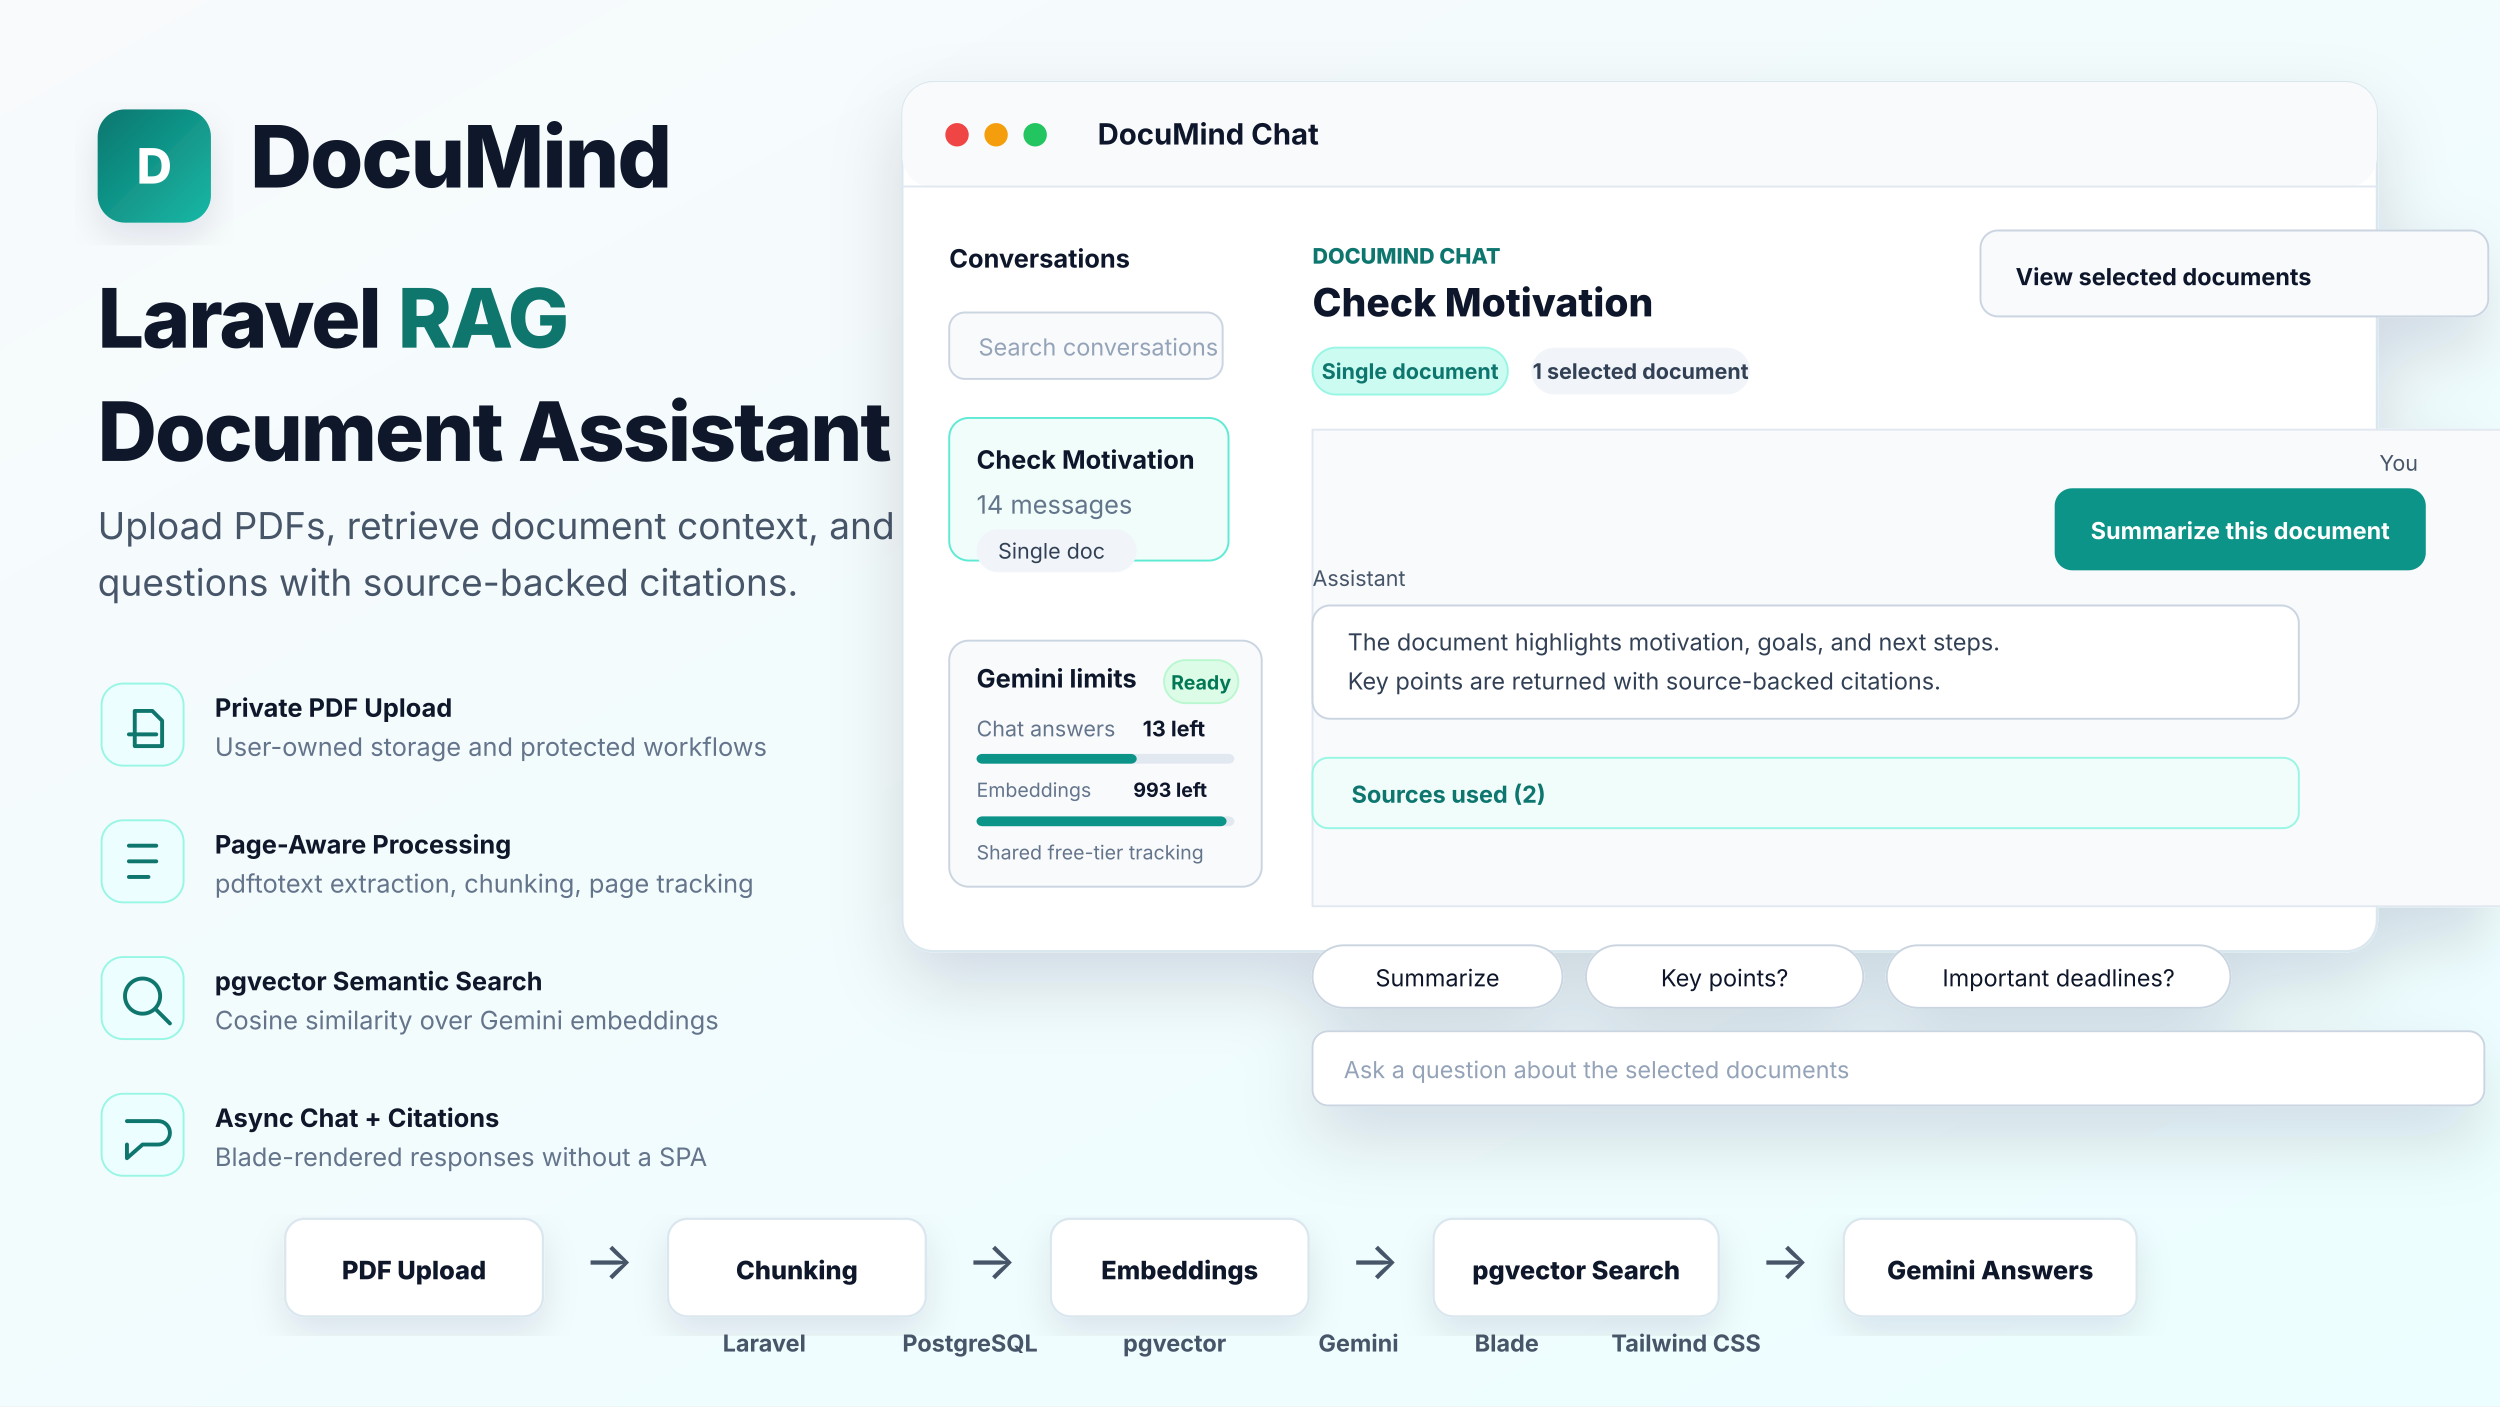
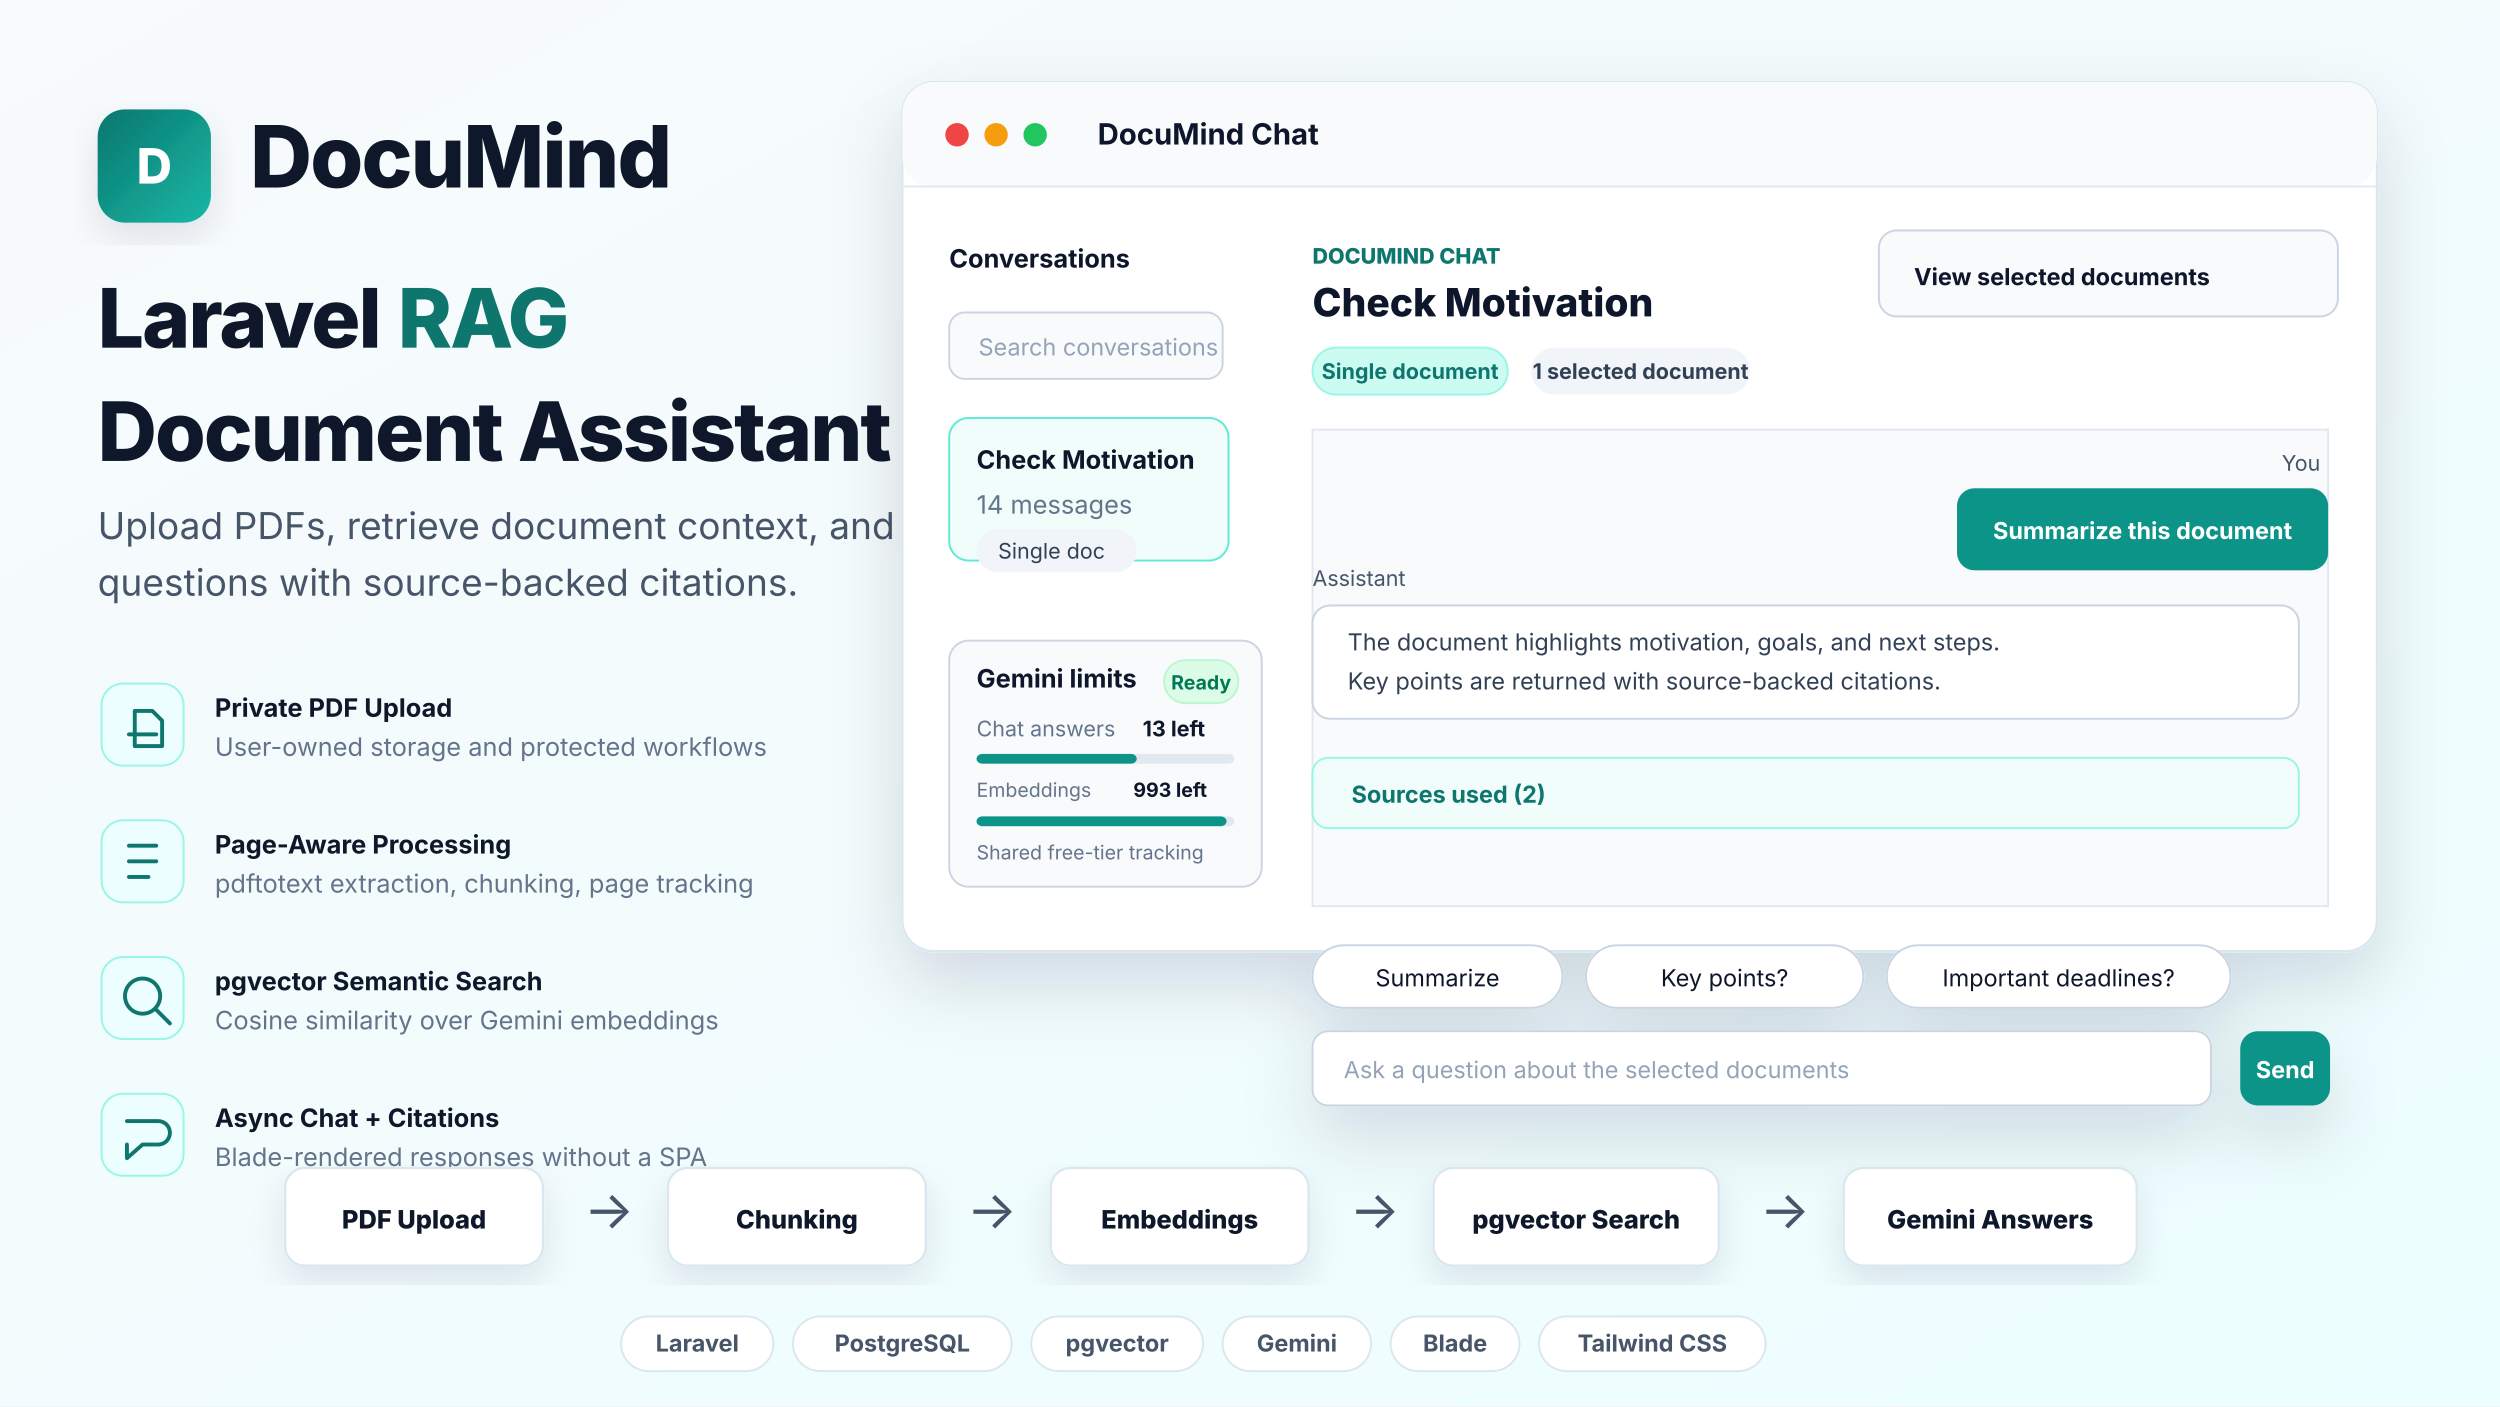
<svg xmlns="http://www.w3.org/2000/svg" width="1280" height="720" viewBox="0 0 1280 720" role="img" aria-labelledby="title desc">
  <defs>
    <linearGradient id="bg" x1="0" y1="0" x2="1" y2="1">
      <stop offset="0" stop-color="#f8fafc" />
      <stop offset="1" stop-color="#ecfeff" />
    </linearGradient>
    <linearGradient id="teal" x1="0" y1="0" x2="1" y2="1">
      <stop offset="0" stop-color="#0f766e" />
      <stop offset="1" stop-color="#14b8a6" />
    </linearGradient>
    <filter id="shadow" x="-20%" y="-20%" width="140%" height="140%">
      <feDropShadow dx="0" dy="16" stdDeviation="18" flood-color="#0f172a" flood-opacity="0.14" />
    </filter>
    <filter id="softShadow" x="-20%" y="-20%" width="140%" height="140%">
      <feDropShadow dx="0" dy="8" stdDeviation="9" flood-color="#0f172a" flood-opacity="0.10" />
    </filter>
    <style>
      .sans { font-family: Inter, ui-sans-serif, system-ui, -apple-system, BlinkMacSystemFont, "Segoe UI", sans-serif; }
      .title { font-size: 42px; font-weight: 800; fill: #0f172a; letter-spacing: -1px; }
      .subtitle { font-size: 19px; fill: #475569; }
      .small { font-size: 13px; fill: #64748b; }
      .label { font-size: 13px; font-weight: 700; fill: #0f172a; }
      .tealText { fill: #0f766e; }
      .white { fill: #ffffff; }
      .muted { fill: #64748b; }
      .panel { fill: #ffffff; stroke: #dbe7ef; stroke-width: 1.2; }
      .softPanel { fill: #f8fafc; stroke: #dbe7ef; stroke-width: 1; }
      .quotaPanel { fill: #f8fafc; stroke: #cbd5e1; stroke-width: 1; }
      .accentStroke { stroke: #14b8a6; stroke-width: 2; }
      .mutedStroke { stroke: #dbe7ef; stroke-width: 1.2; }
    </style>
  </defs>
  <rect width="1280" height="720" fill="url(#bg)" />
  <g class="sans">
    <g transform="translate(50 56)">
      <rect width="58" height="58" rx="14" fill="url(#teal)" filter="url(#softShadow)" />
      <text x="29" y="38" text-anchor="middle" font-size="25" font-weight="800" fill="#ffffff">D</text>
      <text x="78" y="40" font-size="44" font-weight="800" fill="#0f172a" letter-spacing="-1">DocuMind</text>
      <text x="0" y="122" class="title">Laravel <tspan class="tealText">RAG</tspan>
      </text>
      <text x="0" y="180" class="title">Document Assistant</text>
      <text x="0" y="220" class="subtitle">Upload PDFs, retrieve document context, and answer</text>
      <text x="0" y="249" class="subtitle">questions with source-backed citations.</text>
    </g>
    <g transform="translate(52 350)">
      <g>
        <rect x="0" y="0" width="42" height="42" rx="11" fill="#ecfeff" stroke="#99f6e4" />
        <path d="M14 26h14M17 14h9l5 5v13H17z" fill="none" stroke="#0f766e" stroke-width="2" stroke-linecap="round" stroke-linejoin="round" />
        <text x="58" y="17" class="label">Private PDF Upload</text>
        <text x="58" y="37" class="small">User-owned storage and protected workflows</text>
      </g>
      <g transform="translate(0 70)">
        <rect x="0" y="0" width="42" height="42" rx="11" fill="#ecfeff" stroke="#99f6e4" />
        <path d="M14 13h14M14 21h14M14 29h10" fill="none" stroke="#0f766e" stroke-width="2" stroke-linecap="round" />
        <text x="58" y="17" class="label">Page-Aware Processing</text>
        <text x="58" y="37" class="small">pdftotext extraction, chunking, page tracking</text>
      </g>
      <g transform="translate(0 140)">
        <rect x="0" y="0" width="42" height="42" rx="11" fill="#ecfeff" stroke="#99f6e4" />
        <circle cx="21" cy="20" r="9" fill="none" stroke="#0f766e" stroke-width="2" />
        <path d="M28 27l7 7" stroke="#0f766e" stroke-width="2" stroke-linecap="round" />
        <text x="58" y="17" class="label">pgvector Semantic Search</text>
        <text x="58" y="37" class="small">Cosine similarity over Gemini embeddings</text>
      </g>
      <g transform="translate(0 210)">
        <rect x="0" y="0" width="42" height="42" rx="11" fill="#ecfeff" stroke="#99f6e4" />
        <path d="M13 14h16a6 6 0 0 1 0 12H21l-8 7v-7" fill="none" stroke="#0f766e" stroke-width="2" stroke-linecap="round" stroke-linejoin="round" />
        <text x="58" y="17" class="label">Async Chat + Citations</text>
        <text x="58" y="37" class="small">Blade-rendered responses without a SPA</text>
      </g>
    </g>
    <g transform="translate(462 42)" filter="url(#shadow)">
      <rect width="755" height="445" rx="16" class="panel" />
      <rect width="755" height="54" rx="16" fill="#f8fafc" />
      <rect y="53" width="755" height="1" fill="#e2e8f0" />
      <circle cx="28" cy="27" r="6" fill="#ef4444" />
      <circle cx="48" cy="27" r="6" fill="#f59e0b" />
      <circle cx="68" cy="27" r="6" fill="#22c55e" />
      <text x="100" y="32" font-size="15" font-weight="700" fill="#0f172a">DocuMind Chat</text>
      <g transform="translate(24 76)">
        <rect width="160" height="344" fill="#ffffff" />
        <text x="0" y="19" class="label">Conversations</text>
        <rect x="0" y="42" width="140" height="34" rx="8" fill="#f8fafc" stroke="#cbd5e1" />
        <text x="15" y="64" font-size="12" fill="#94a3b8">Search conversations</text>
        <rect x="0" y="96" width="143" height="73" rx="10" fill="#f0fdfa" stroke="#5eead4" />
        <text x="14" y="122" font-size="13" font-weight="700" fill="#0f172a">Check Motivation</text>
        <text x="14" y="145" class="small">14 messages</text>
        <rect x="14" y="153" width="82" height="22" rx="11" fill="#f1f5f9" />
        <text x="25" y="168" font-size="11" fill="#334155">Single doc</text>
        <g transform="translate(0 210)">
          <rect width="160" height="126" rx="10" class="quotaPanel" />
          <text x="14" y="24" font-size="13" font-weight="700" fill="#0f172a">Gemini limits</text>
          <rect x="110" y="10" width="38" height="22" rx="11" fill="#dcfce7" stroke="#bbf7d0" />
          <text x="129" y="25" text-anchor="middle" font-size="10" font-weight="700" fill="#047857">Ready</text>
          <text x="14" y="49" font-size="11" fill="#64748b">Chat answers</text>
          <text x="131" y="49" text-anchor="end" font-size="11" font-weight="700" fill="#0f172a">13 left</text>
          <rect x="14" y="58" width="132" height="5" rx="3" fill="#e2e8f0" />
          <rect x="14" y="58" width="82" height="5" rx="3" fill="#0d9488" />
          <text x="14" y="80" font-size="10" fill="#64748b">Embeddings</text>
          <text x="132" y="80" text-anchor="end" font-size="10" font-weight="700" fill="#0f172a">993 left</text>
          <rect x="14" y="90" width="132" height="5" rx="3" fill="#e2e8f0" />
          <rect x="14" y="90" width="128" height="5" rx="3" fill="#0d9488" />
          <text x="14" y="112" font-size="10" fill="#64748b">Shared free-tier tracking</text>
        </g>
      </g>
      <g transform="translate(210 76)">
        <text x="0" y="17" font-size="11" font-weight="800" fill="#0f766e">DOCUMIND CHAT</text>
        <text x="0" y="44" font-size="20" font-weight="800" fill="#0f172a">Check Motivation</text>
        <rect x="0" y="60" width="100" height="24" rx="12" fill="#ccfbf1" stroke="#99f6e4" />
        <text x="50" y="76" text-anchor="middle" font-size="11" font-weight="700" fill="#0f766e">Single document</text>
        <rect x="112" y="60" width="112" height="24" rx="12" fill="#f1f5f9" />
        <text x="168" y="76" text-anchor="middle" font-size="11" font-weight="700" fill="#334155">1 selected document</text>
-         <rect x="342" y="0" width="260" height="44" rx="9" fill="#f8fafc" stroke="#cbd5e1" />
-         <text x="360" y="28" font-size="12" font-weight="700" fill="#0f172a">View selected documents</text>
-         <rect x="0" y="102" width="680" height="244" fill="#f8fafc" stroke="#e2e8f0" />
-         <g transform="translate(380 132)">
+         <rect x="290" y="0" width="235" height="44" rx="9" fill="#f8fafc" stroke="#cbd5e1" />
+         <text x="308" y="28" font-size="12" font-weight="700" fill="#0f172a">View selected documents</text>
+         <rect x="0" y="102" width="520" height="244" fill="#f8fafc" stroke="#e2e8f0" />
+         <g transform="translate(330 132)">
          <text x="186" y="-9" text-anchor="end" font-size="11" fill="#475569">You</text>
          <rect x="0" y="0" width="190" height="42" rx="9" fill="#0d9488" />
          <text x="95" y="26" text-anchor="middle" font-size="12" font-weight="700" fill="#ffffff">Summarize this document</text>
        </g>
        <g transform="translate(0 192)">
          <text x="0" y="-10" font-size="11" fill="#475569">Assistant</text>
          <rect x="0" y="0" width="505" height="58" rx="9" fill="#ffffff" stroke="#cbd5e1" />
          <text x="18" y="23" font-size="12" fill="#334155">The document highlights motivation, goals, and next steps.</text>
          <text x="18" y="43" font-size="12" fill="#334155">Key points are returned with source-backed citations.</text>
        </g>
        <rect x="0" y="270" width="505" height="36" rx="8" fill="#f0fdfa" stroke="#99f6e4" />
        <text x="20" y="293" font-size="12" font-weight="700" fill="#0f766e">Sources used (2)</text>
        <g transform="translate(0 366)">
          <rect x="0" y="0" width="128" height="32" rx="16" fill="#ffffff" stroke="#cbd5e1" />
          <text x="64" y="21" text-anchor="middle" font-size="12" fill="#0f172a">Summarize</text>
          <rect x="140" y="0" width="142" height="32" rx="16" fill="#ffffff" stroke="#cbd5e1" />
          <text x="211" y="21" text-anchor="middle" font-size="12" fill="#0f172a">Key points?</text>
          <rect x="294" y="0" width="176" height="32" rx="16" fill="#ffffff" stroke="#cbd5e1" />
          <text x="382" y="21" text-anchor="middle" font-size="12" fill="#0f172a">Important deadlines?</text>
-           <rect x="0" y="44" width="600" height="38" rx="8" fill="#ffffff" stroke="#cbd5e1" />
+           <rect x="0" y="44" width="460" height="38" rx="8" fill="#ffffff" stroke="#cbd5e1" />
          <text x="16" y="68" font-size="12" fill="#94a3b8">Ask a question about the selected documents</text>
-           <rect x="615" y="44" width="64" height="38" rx="9" fill="#0d9488" />
-           <text x="647" y="68" text-anchor="middle" font-size="12" font-weight="700" fill="#ffffff">Send</text>
+           <rect x="475" y="44" width="46" height="38" rx="9" fill="#0d9488" />
+           <text x="498" y="68" text-anchor="middle" font-size="12" font-weight="700" fill="#ffffff">Send</text>
        </g>
      </g>
    </g>
-     <g transform="translate(146 624)">
+     <g transform="translate(146 598)">
      <g>
        <rect width="132" height="50" rx="10" class="panel" filter="url(#softShadow)" />
        <text x="66" y="31" text-anchor="middle" font-size="13" font-weight="800" fill="#0f172a">PDF Upload</text>
      </g>
      <text x="153" y="31" font-size="27" fill="#475569">-&gt;</text>
      <g transform="translate(196 0)">
        <rect width="132" height="50" rx="10" class="panel" filter="url(#softShadow)" />
        <text x="66" y="31" text-anchor="middle" font-size="13" font-weight="800" fill="#0f172a">Chunking</text>
      </g>
      <text x="349" y="31" font-size="27" fill="#475569">-&gt;</text>
      <g transform="translate(392 0)">
        <rect width="132" height="50" rx="10" class="panel" filter="url(#softShadow)" />
        <text x="66" y="31" text-anchor="middle" font-size="13" font-weight="800" fill="#0f172a">Embeddings</text>
      </g>
      <text x="545" y="31" font-size="27" fill="#475569">-&gt;</text>
      <g transform="translate(588 0)">
        <rect width="146" height="50" rx="10" class="panel" filter="url(#softShadow)" />
        <text x="73" y="31" text-anchor="middle" font-size="13" font-weight="800" fill="#0f172a">pgvector Search</text>
      </g>
      <text x="755" y="31" font-size="27" fill="#475569">-&gt;</text>
      <g transform="translate(798 0)">
        <rect width="150" height="50" rx="10" class="panel" filter="url(#softShadow)" />
        <text x="75" y="31" text-anchor="middle" font-size="13" font-weight="800" fill="#0f172a">Gemini Answers</text>
      </g>
    </g>
-     <g transform="translate(370 692)">
-       <text x="0" y="0" font-size="12" font-weight="700" fill="#475569">Laravel</text>
-       <text x="92" y="0" font-size="12" font-weight="700" fill="#475569">PostgreSQL</text>
-       <text x="205" y="0" font-size="12" font-weight="700" fill="#475569">pgvector</text>
-       <text x="305" y="0" font-size="12" font-weight="700" fill="#475569">Gemini</text>
-       <text x="385" y="0" font-size="12" font-weight="700" fill="#475569">Blade</text>
-       <text x="455" y="0" font-size="12" font-weight="700" fill="#475569">Tailwind CSS</text>
+     <g transform="translate(318 674)">
+       <rect x="0" y="0" width="78" height="28" rx="14" fill="#ffffff" stroke="#dbe7ef" />
+       <text x="39" y="18" text-anchor="middle" font-size="12" font-weight="700" fill="#475569">Laravel</text>
+       <rect x="88" y="0" width="112" height="28" rx="14" fill="#ffffff" stroke="#dbe7ef" />
+       <text x="144" y="18" text-anchor="middle" font-size="12" font-weight="700" fill="#475569">PostgreSQL</text>
+       <rect x="210" y="0" width="88" height="28" rx="14" fill="#ffffff" stroke="#dbe7ef" />
+       <text x="254" y="18" text-anchor="middle" font-size="12" font-weight="700" fill="#475569">pgvector</text>
+       <rect x="308" y="0" width="76" height="28" rx="14" fill="#ffffff" stroke="#dbe7ef" />
+       <text x="346" y="18" text-anchor="middle" font-size="12" font-weight="700" fill="#475569">Gemini</text>
+       <rect x="394" y="0" width="66" height="28" rx="14" fill="#ffffff" stroke="#dbe7ef" />
+       <text x="427" y="18" text-anchor="middle" font-size="12" font-weight="700" fill="#475569">Blade</text>
+       <rect x="470" y="0" width="116" height="28" rx="14" fill="#ffffff" stroke="#dbe7ef" />
+       <text x="528" y="18" text-anchor="middle" font-size="12" font-weight="700" fill="#475569">Tailwind CSS</text>
    </g>
  </g>
</svg>
